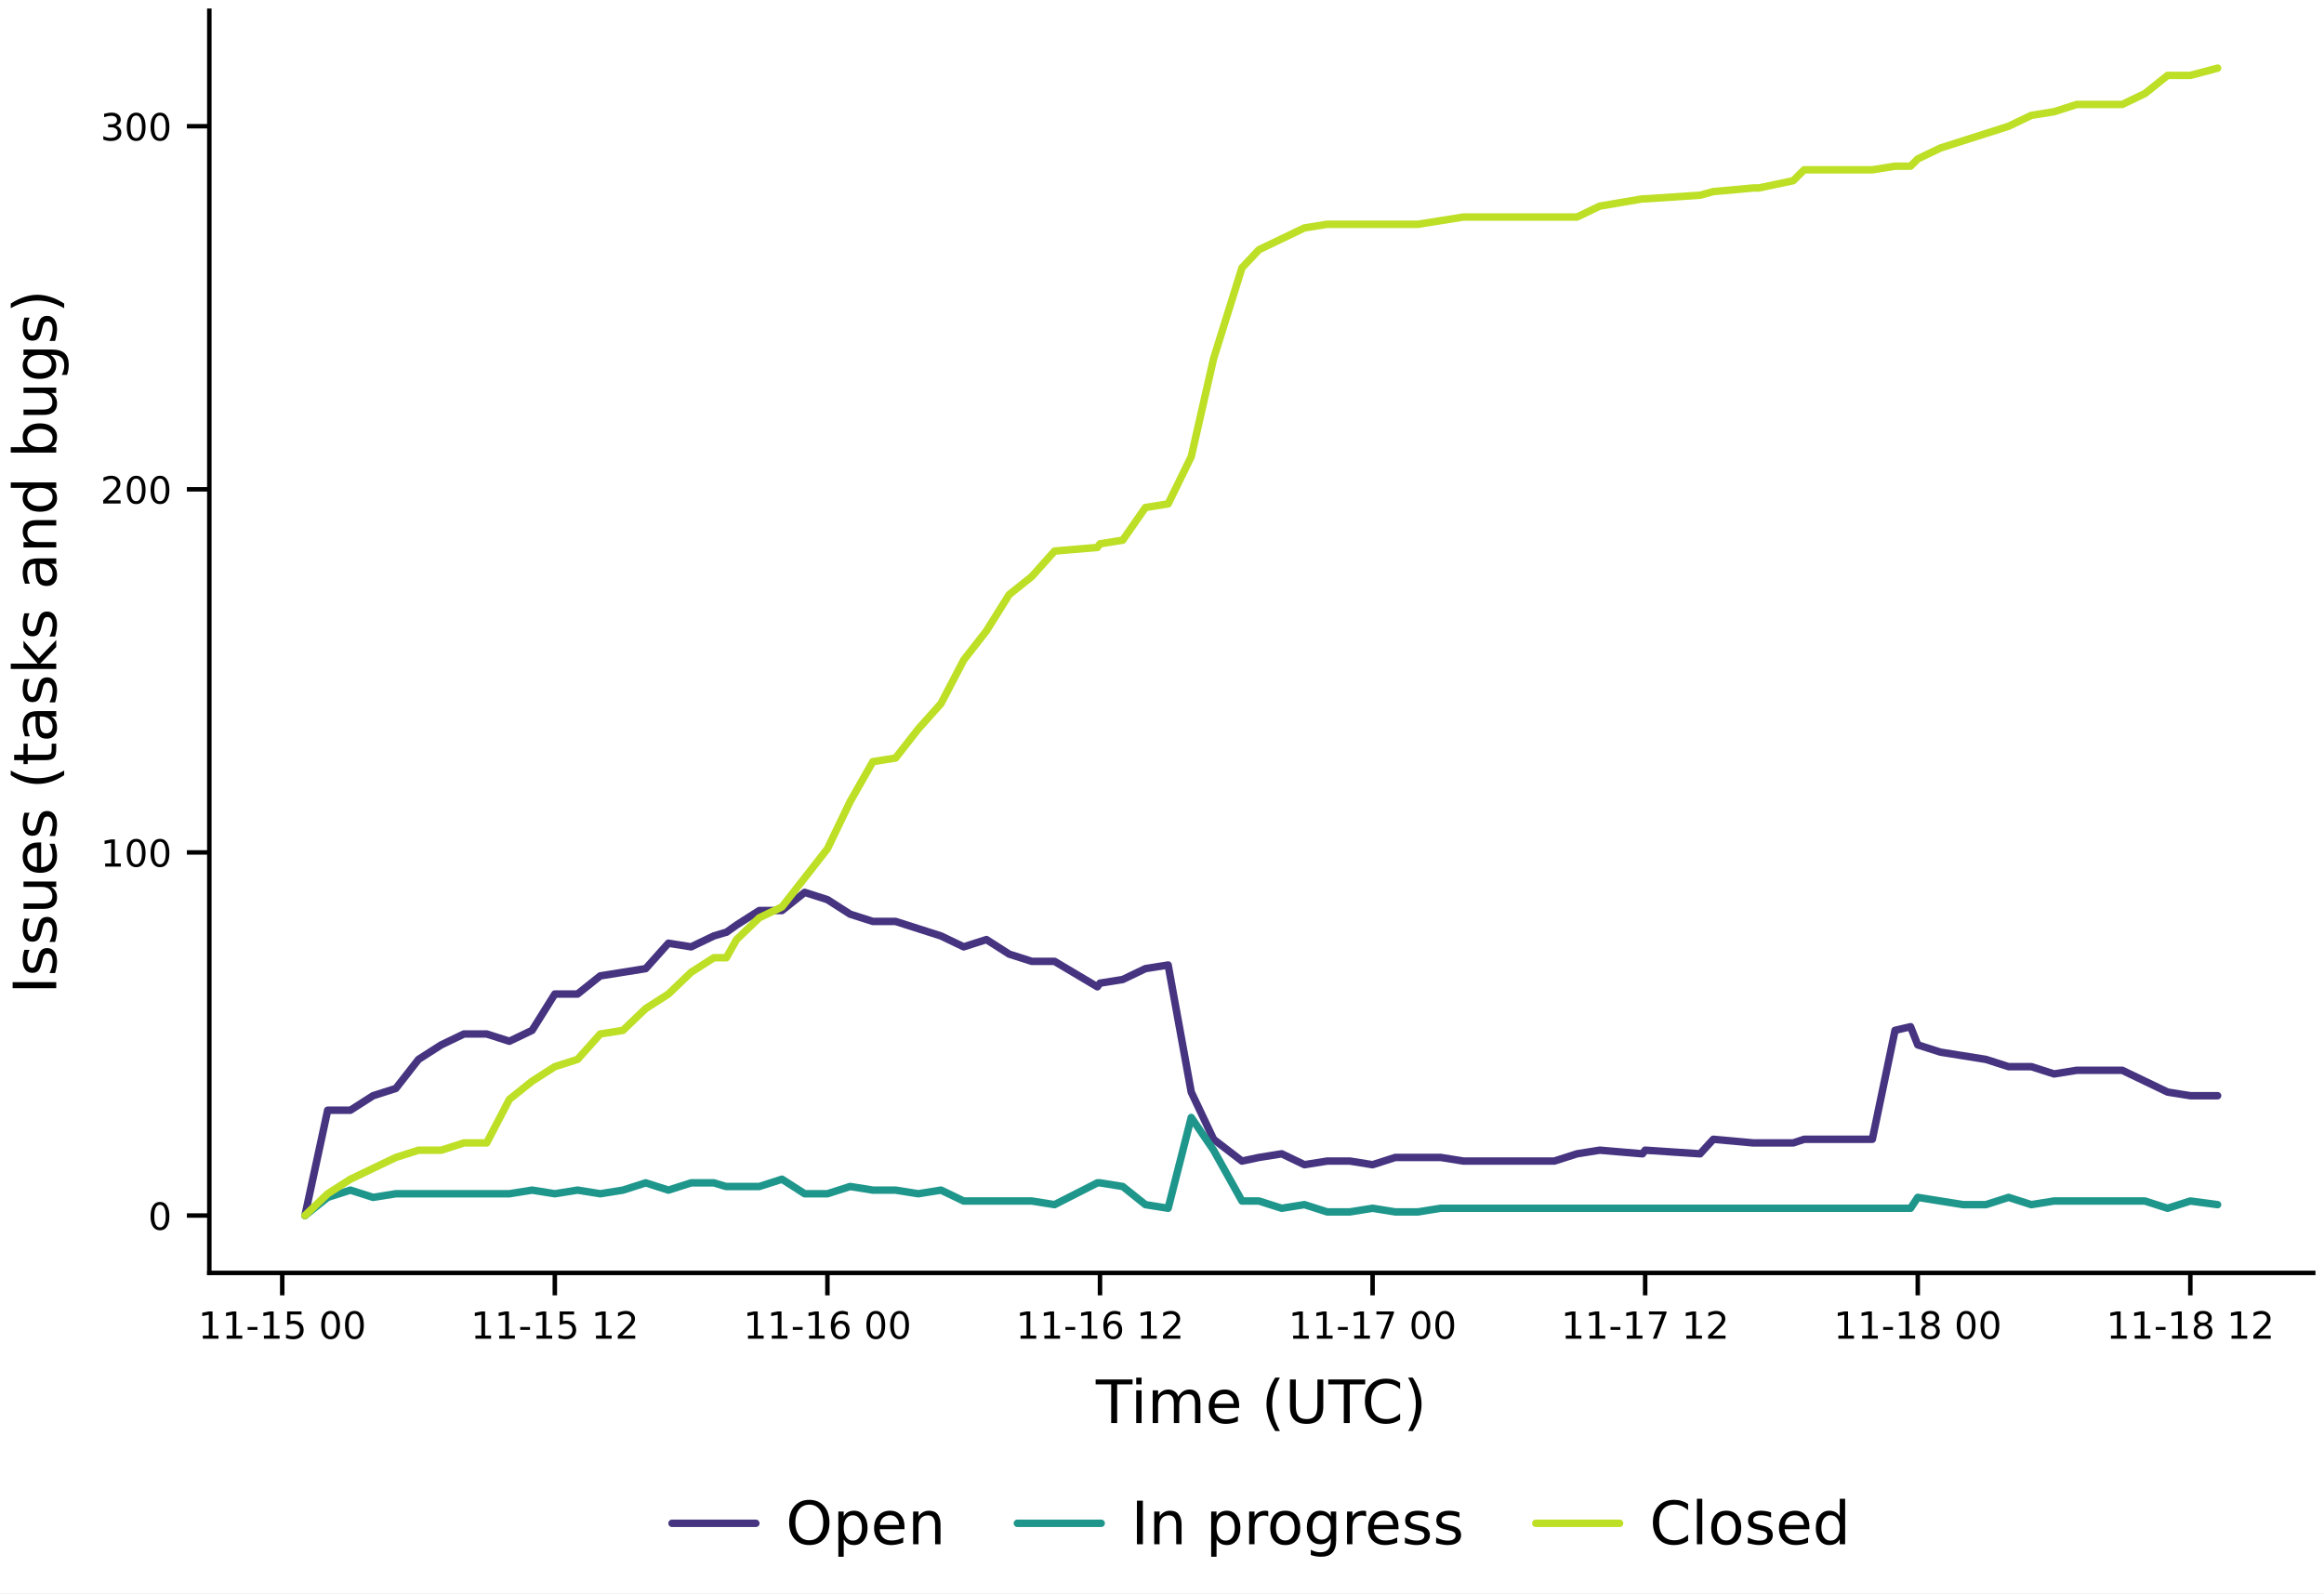
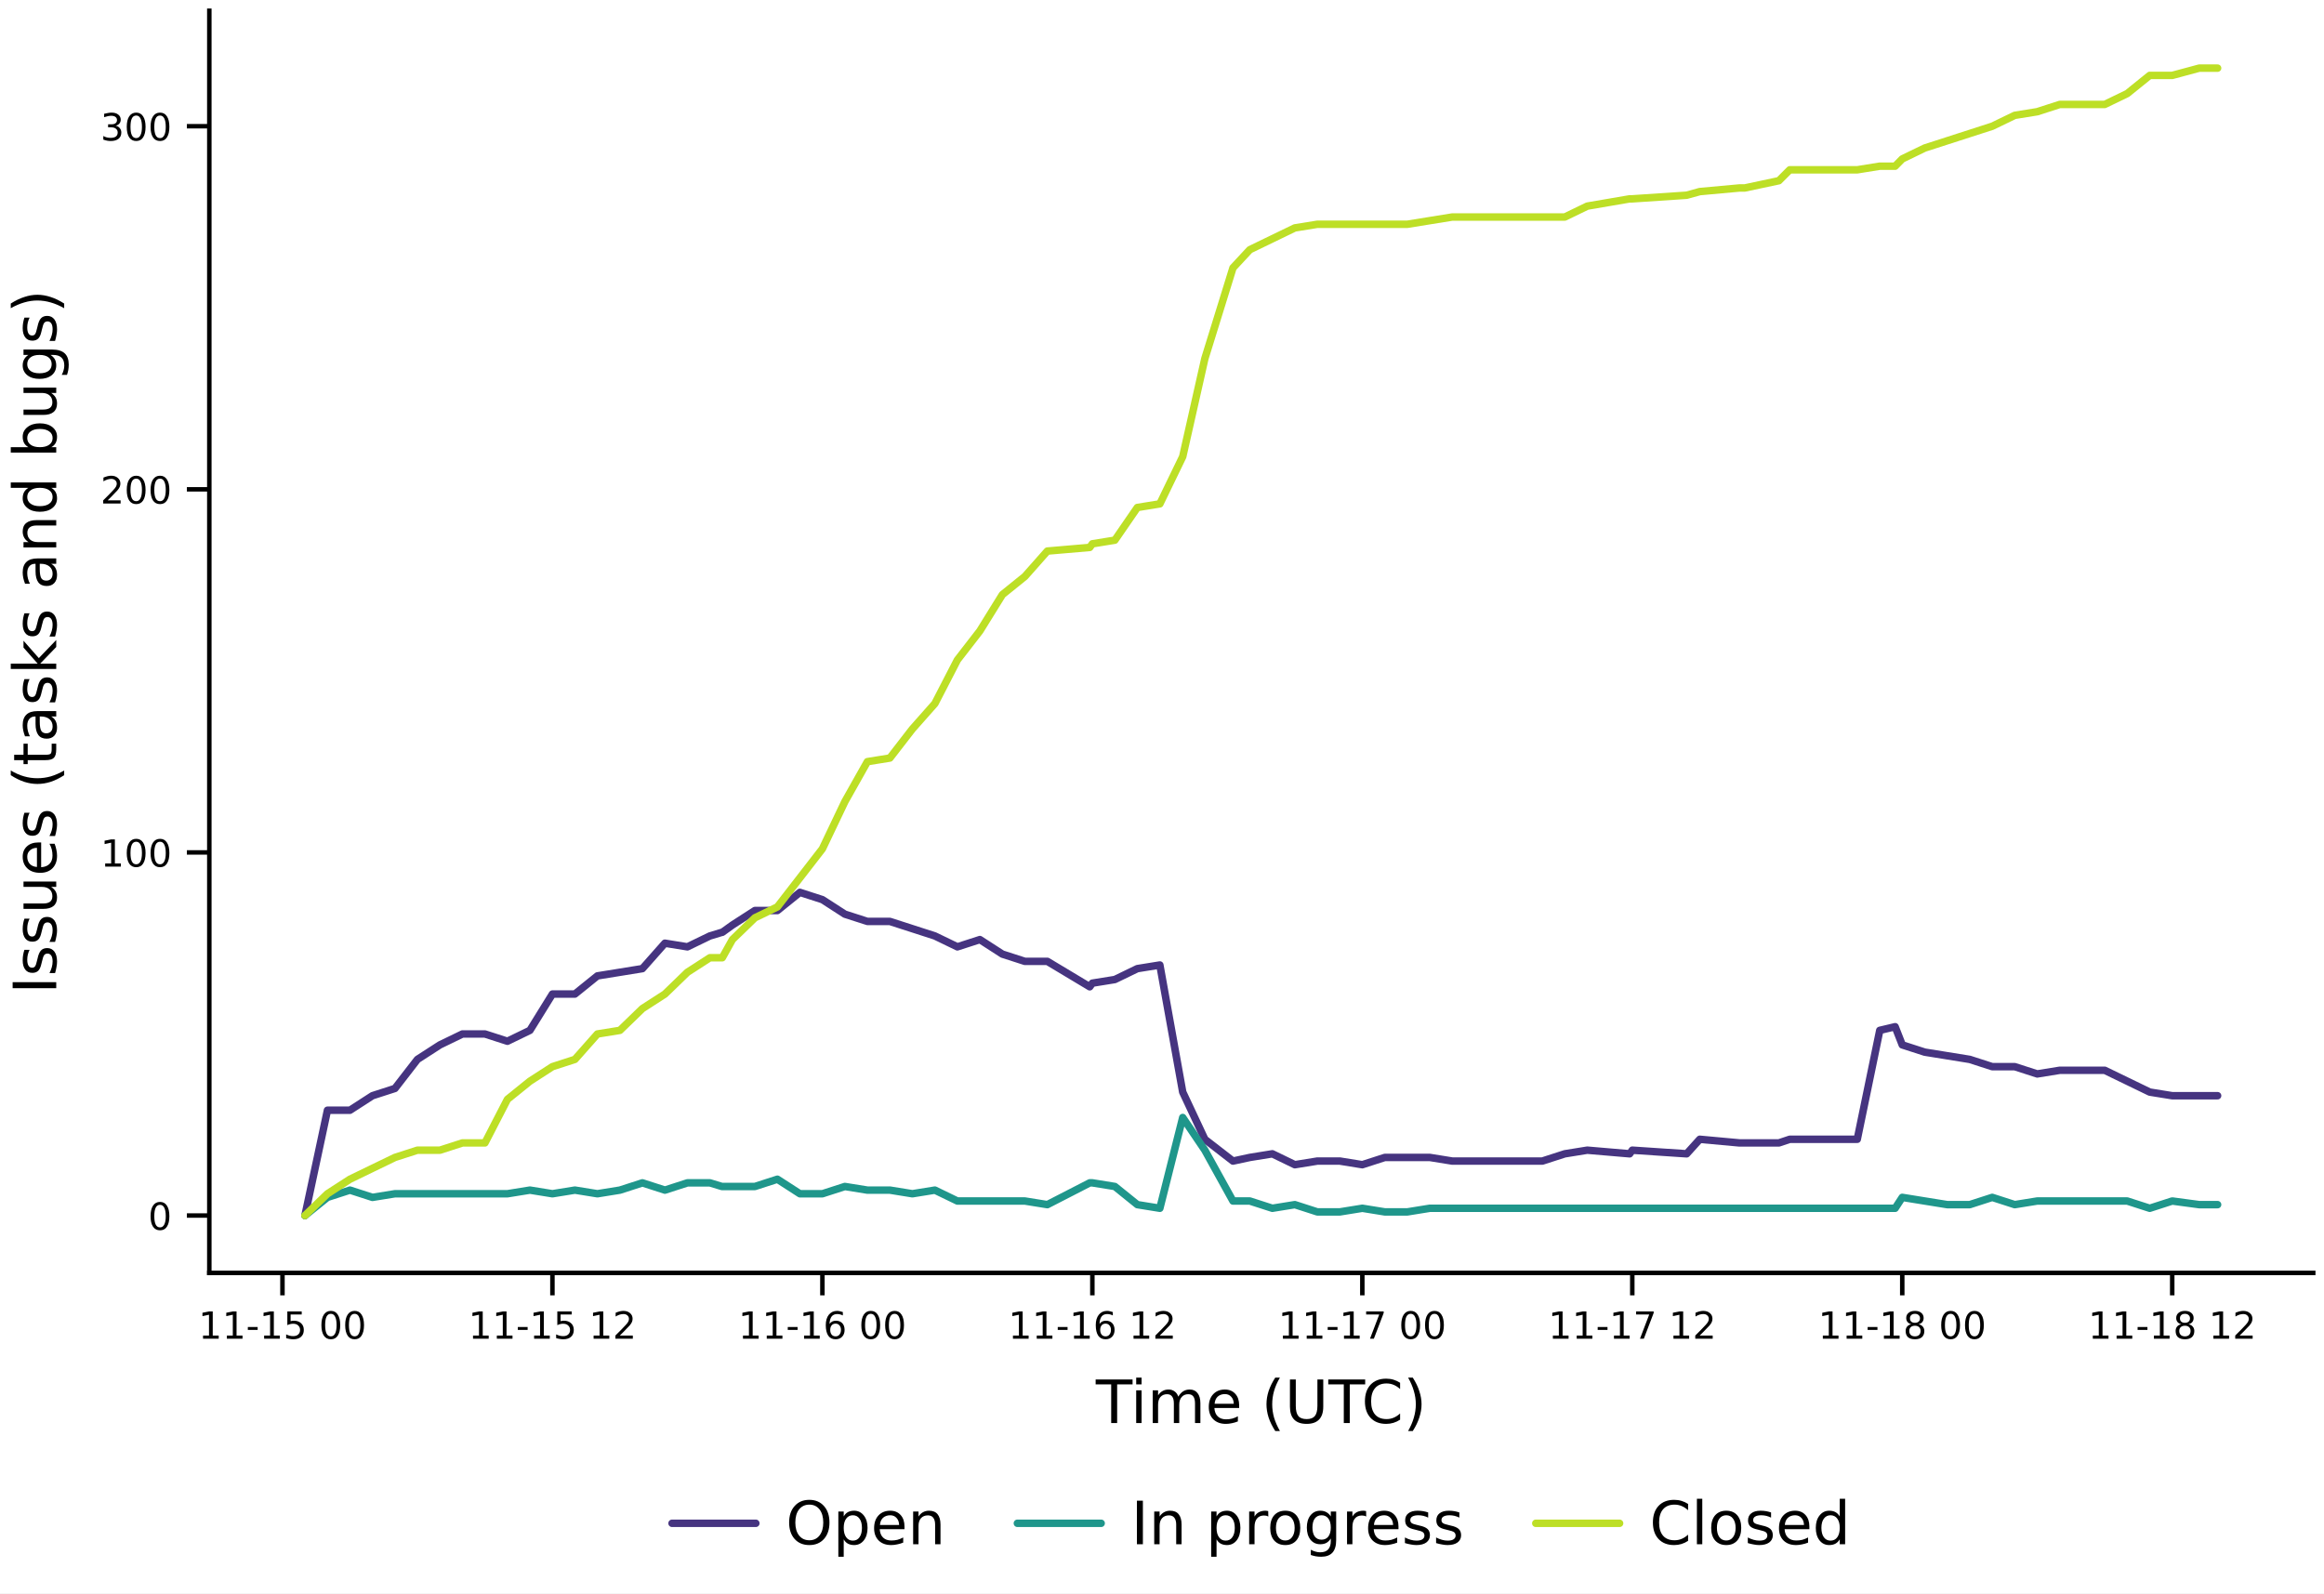
<svg xmlns="http://www.w3.org/2000/svg" xmlns:xlink="http://www.w3.org/1999/xlink" width="310.696pt" height="213.046pt" viewBox="0 0 310.696 213.046" version="1.1">
  <defs>
    <style type="text/css">*{stroke-linejoin: round; stroke-linecap: butt}</style>
  </defs>
  <g id="figure_1">
    <g id="patch_1">
      <path d="M -0 213.046  L 310.696 213.046  L 310.696 0  L -0 0  z " style="fill: #ffffff" />
    </g>
    <g id="axes_1">
      <g id="patch_2">
        <path d="M 27.984 170.203  L 309.256 170.203  L 309.256 1.44  L 27.984 1.44  z " style="fill: #ffffff" />
      </g>
      <g id="matplotlib.axis_1">
        <g id="xtick_1">
          <g id="line2d_1">
            <defs>
-               <path id="m4e0a514261" d="M 0 0  L 0 3  " style="stroke: #000000; stroke-width: 0.6" />
+               <path id="m1e3d3cc326" d="M 0 0  L 0 3  " style="stroke: #000000; stroke-width: 0.6" />
            </defs>
            <g>
-               <use xlink:href="#m4e0a514261" x="37.733" y="170.203" style="stroke: #000000; stroke-width: 0.6" />
+               <use xlink:href="#m1e3d3cc326" x="37.762" y="170.203" style="stroke: #000000; stroke-width: 0.6" />
            </g>
          </g>
          <g id="text_1">
-             <text style="font-size: 5px; font-family: 'DejaVu Sans', sans-serif; text-anchor: middle" x="37.733" y="179.002" transform="rotate(-0 37.73261 179.0017)">11-15 00</text>
+             <text style="font-size: 5px; font-family: 'DejaVu Sans', sans-serif; text-anchor: middle" x="37.762" y="179.002" transform="rotate(-0 37.76178 179.0017)">11-15 00</text>
          </g>
        </g>
        <g id="xtick_2">
          <g id="line2d_2">
            <g>
-               <use xlink:href="#m4e0a514261" x="74.175" y="170.203" style="stroke: #000000; stroke-width: 0.6" />
+               <use xlink:href="#m1e3d3cc326" x="73.854" y="170.203" style="stroke: #000000; stroke-width: 0.6" />
            </g>
          </g>
          <g id="text_2">
-             <text style="font-size: 5px; font-family: 'DejaVu Sans', sans-serif; text-anchor: middle" x="74.175" y="179.002" transform="rotate(-0 74.1746 179.0017)">11-15 12</text>
+             <text style="font-size: 5px; font-family: 'DejaVu Sans', sans-serif; text-anchor: middle" x="73.854" y="179.002" transform="rotate(-0 73.85371 179.0017)">11-15 12</text>
          </g>
        </g>
        <g id="xtick_3">
          <g id="line2d_3">
            <g>
-               <use xlink:href="#m4e0a514261" x="110.617" y="170.203" style="stroke: #000000; stroke-width: 0.6" />
+               <use xlink:href="#m1e3d3cc326" x="109.946" y="170.203" style="stroke: #000000; stroke-width: 0.6" />
            </g>
          </g>
          <g id="text_3">
-             <text style="font-size: 5px; font-family: 'DejaVu Sans', sans-serif; text-anchor: middle" x="110.617" y="179.002" transform="rotate(-0 110.6166 179.0017)">11-16 00</text>
+             <text style="font-size: 5px; font-family: 'DejaVu Sans', sans-serif; text-anchor: middle" x="109.946" y="179.002" transform="rotate(-0 109.9456 179.0017)">11-16 00</text>
          </g>
        </g>
        <g id="xtick_4">
          <g id="line2d_4">
            <g>
-               <use xlink:href="#m4e0a514261" x="147.059" y="170.203" style="stroke: #000000; stroke-width: 0.6" />
+               <use xlink:href="#m1e3d3cc326" x="146.038" y="170.203" style="stroke: #000000; stroke-width: 0.6" />
            </g>
          </g>
          <g id="text_4">
-             <text style="font-size: 5px; font-family: 'DejaVu Sans', sans-serif; text-anchor: middle" x="147.059" y="179.002" transform="rotate(-0 147.0586 179.0017)">11-16 12</text>
+             <text style="font-size: 5px; font-family: 'DejaVu Sans', sans-serif; text-anchor: middle" x="146.038" y="179.002" transform="rotate(-0 146.0376 179.0017)">11-16 12</text>
          </g>
        </g>
        <g id="xtick_5">
          <g id="line2d_5">
            <g>
-               <use xlink:href="#m4e0a514261" x="183.501" y="170.203" style="stroke: #000000; stroke-width: 0.6" />
+               <use xlink:href="#m1e3d3cc326" x="182.13" y="170.203" style="stroke: #000000; stroke-width: 0.6" />
            </g>
          </g>
          <g id="text_5">
-             <text style="font-size: 5px; font-family: 'DejaVu Sans', sans-serif; text-anchor: middle" x="183.501" y="179.002" transform="rotate(-0 183.5006 179.0017)">11-17 00</text>
+             <text style="font-size: 5px; font-family: 'DejaVu Sans', sans-serif; text-anchor: middle" x="182.13" y="179.002" transform="rotate(-0 182.1295 179.0017)">11-17 00</text>
          </g>
        </g>
        <g id="xtick_6">
          <g id="line2d_6">
            <g>
-               <use xlink:href="#m4e0a514261" x="219.943" y="170.203" style="stroke: #000000; stroke-width: 0.6" />
+               <use xlink:href="#m1e3d3cc326" x="218.221" y="170.203" style="stroke: #000000; stroke-width: 0.6" />
            </g>
          </g>
          <g id="text_6">
-             <text style="font-size: 5px; font-family: 'DejaVu Sans', sans-serif; text-anchor: middle" x="219.943" y="179.002" transform="rotate(-0 219.9426 179.0017)">11-17 12</text>
+             <text style="font-size: 5px; font-family: 'DejaVu Sans', sans-serif; text-anchor: middle" x="218.221" y="179.002" transform="rotate(-0 218.2214 179.0017)">11-17 12</text>
          </g>
        </g>
        <g id="xtick_7">
          <g id="line2d_7">
            <g>
-               <use xlink:href="#m4e0a514261" x="256.385" y="170.203" style="stroke: #000000; stroke-width: 0.6" />
+               <use xlink:href="#m1e3d3cc326" x="254.313" y="170.203" style="stroke: #000000; stroke-width: 0.6" />
            </g>
          </g>
          <g id="text_7">
-             <text style="font-size: 5px; font-family: 'DejaVu Sans', sans-serif; text-anchor: middle" x="256.385" y="179.002" transform="rotate(-0 256.3846 179.0017)">11-18 00</text>
+             <text style="font-size: 5px; font-family: 'DejaVu Sans', sans-serif; text-anchor: middle" x="254.313" y="179.002" transform="rotate(-0 254.3134 179.0017)">11-18 00</text>
          </g>
        </g>
        <g id="xtick_8">
          <g id="line2d_8">
            <g>
-               <use xlink:href="#m4e0a514261" x="292.827" y="170.203" style="stroke: #000000; stroke-width: 0.6" />
+               <use xlink:href="#m1e3d3cc326" x="290.405" y="170.203" style="stroke: #000000; stroke-width: 0.6" />
            </g>
          </g>
          <g id="text_8">
-             <text style="font-size: 5px; font-family: 'DejaVu Sans', sans-serif; text-anchor: middle" x="292.827" y="179.002" transform="rotate(-0 292.8266 179.0017)">11-18 12</text>
+             <text style="font-size: 5px; font-family: 'DejaVu Sans', sans-serif; text-anchor: middle" x="290.405" y="179.002" transform="rotate(-0 290.4053 179.0017)">11-18 12</text>
          </g>
        </g>
        <g id="text_9">
          <text style="font-size: 8px; font-family: 'DejaVu Sans', sans-serif; text-anchor: middle" x="168.62" y="190.282" transform="rotate(-0 168.6201 190.2816)">Time (UTC)</text>
        </g>
      </g>
      <g id="matplotlib.axis_2">
        <g id="ytick_1">
          <g id="line2d_9">
            <defs>
-               <path id="m14a4929576" d="M 0 0  L -3 0  " style="stroke: #000000; stroke-width: 0.6" />
+               <path id="m2a3fa781cb" d="M 0 0  L -3 0  " style="stroke: #000000; stroke-width: 0.6" />
            </defs>
            <g>
-               <use xlink:href="#m14a4929576" x="27.984" y="162.532" style="stroke: #000000; stroke-width: 0.6" />
+               <use xlink:href="#m2a3fa781cb" x="27.984" y="162.532" style="stroke: #000000; stroke-width: 0.6" />
            </g>
          </g>
          <g id="text_10">
            <text style="font-size: 5px; font-family: 'DejaVu Sans', sans-serif; text-anchor: end" x="22.984" y="164.431" transform="rotate(-0 22.98438 164.4312)">0</text>
          </g>
        </g>
        <g id="ytick_2">
          <g id="line2d_10">
            <g>
-               <use xlink:href="#m14a4929576" x="27.984" y="113.981" style="stroke: #000000; stroke-width: 0.6" />
+               <use xlink:href="#m2a3fa781cb" x="27.984" y="113.981" style="stroke: #000000; stroke-width: 0.6" />
            </g>
          </g>
          <g id="text_11">
            <text style="font-size: 5px; font-family: 'DejaVu Sans', sans-serif; text-anchor: end" x="22.984" y="115.88" transform="rotate(-0 22.98438 115.8804)">100</text>
          </g>
        </g>
        <g id="ytick_3">
          <g id="line2d_11">
            <g>
-               <use xlink:href="#m14a4929576" x="27.984" y="65.43" style="stroke: #000000; stroke-width: 0.6" />
+               <use xlink:href="#m2a3fa781cb" x="27.984" y="65.43" style="stroke: #000000; stroke-width: 0.6" />
            </g>
          </g>
          <g id="text_12">
            <text style="font-size: 5px; font-family: 'DejaVu Sans', sans-serif; text-anchor: end" x="22.984" y="67.329" transform="rotate(-0 22.98438 67.32948)">200</text>
          </g>
        </g>
        <g id="ytick_4">
          <g id="line2d_12">
            <g>
-               <use xlink:href="#m14a4929576" x="27.984" y="16.879" style="stroke: #000000; stroke-width: 0.6" />
+               <use xlink:href="#m2a3fa781cb" x="27.984" y="16.879" style="stroke: #000000; stroke-width: 0.6" />
            </g>
          </g>
          <g id="text_13">
            <text style="font-size: 5px; font-family: 'DejaVu Sans', sans-serif; text-anchor: end" x="22.984" y="18.779" transform="rotate(-0 22.98438 18.77859)">300</text>
          </g>
        </g>
        <g id="text_14">
          <text style="font-size: 8px; font-family: 'DejaVu Sans', sans-serif; text-anchor: middle" x="7.519" y="85.821" transform="rotate(-90 7.51875 85.82143)">Issues (tasks and bugs)</text>
        </g>
      </g>
      <g id="line2d_13">
-         <path d="M 40.769 162.532  L 43.806 148.452  L 46.843 148.452  L 49.88 146.51  L 52.917 145.539  L 55.954 141.655  L 58.99 139.713  L 62.027 138.256  L 65.064 138.256  L 68.101 139.227  L 71.138 137.771  L 74.175 132.916  L 77.211 132.916  L 80.248 130.488  L 83.285 130.003  L 86.322 129.517  L 89.359 126.119  L 92.396 126.604  L 95.432 125.148  L 97.052 124.662  L 97.103 124.662  L 98.469 123.691  L 101.506 121.749  L 104.543 121.749  L 107.58 119.322  L 110.617 120.293  L 113.653 122.235  L 116.69 123.206  L 119.727 123.206  L 122.764 124.177  L 125.801 125.148  L 128.838 126.604  L 131.874 125.633  L 134.911 127.575  L 137.948 128.546  L 140.985 128.546  L 146.704 131.945  L 147.059 131.459  L 150.095 130.974  L 153.132 129.517  L 156.169 129.032  L 159.257 146.025  L 162.243 152.336  L 166.039 155.249  L 168.316 154.764  L 171.353 154.278  L 174.39 155.735  L 177.427 155.249  L 180.464 155.249  L 183.501 155.735  L 186.537 154.764  L 189.574 154.764  L 192.611 154.764  L 195.648 155.249  L 198.685 155.249  L 201.722 155.249  L 204.758 155.249  L 207.795 155.249  L 210.832 154.278  L 213.869 153.793  L 219.588 154.278  L 219.943 153.793  L 227.282 154.278  L 229.053 152.336  L 234.418 152.822  L 235.127 152.822  L 239.733 152.822  L 241.2 152.336  L 244.237 152.336  L 247.274 152.336  L 250.311 152.336  L 253.348 137.771  L 255.423 137.285  L 256.385 139.713  L 259.421 140.684  L 262.458 141.169  L 265.495 141.655  L 268.532 142.626  L 271.569 142.626  L 274.606 143.597  L 277.642 143.111  L 280.679 143.111  L 283.716 143.111  L 286.753 144.568  L 289.79 146.025  L 292.827 146.51  L 296.471 146.51  " clip-path="url(#p8043c4ec32)" style="fill: none; stroke: #463480; stroke-linecap: round" />
+         <path d="M 40.769 162.532  L 43.777 148.452  L 46.785 148.452  L 49.792 146.51  L 52.8 145.539  L 55.808 141.655  L 58.815 139.713  L 61.823 138.256  L 64.831 138.256  L 67.838 139.227  L 70.846 137.771  L 73.854 132.916  L 76.861 132.916  L 79.869 130.488  L 82.877 130.003  L 85.884 129.517  L 88.892 126.119  L 91.9 126.604  L 94.907 125.148  L 96.511 124.662  L 96.562 124.662  L 97.915 123.691  L 100.923 121.749  L 103.93 121.749  L 106.938 119.322  L 109.946 120.293  L 112.953 122.235  L 115.961 123.206  L 118.969 123.206  L 121.976 124.177  L 124.984 125.148  L 127.992 126.604  L 130.999 125.633  L 134.007 127.575  L 137.015 128.546  L 140.022 128.546  L 145.687 131.945  L 146.038 131.459  L 149.045 130.974  L 152.053 129.517  L 155.061 129.032  L 158.118 146.025  L 161.076 152.336  L 164.835 155.249  L 167.091 154.764  L 170.099 154.278  L 173.107 155.735  L 176.114 155.249  L 179.122 155.249  L 182.13 155.735  L 185.137 154.764  L 188.145 154.764  L 191.152 154.764  L 194.16 155.249  L 197.168 155.249  L 200.175 155.249  L 203.183 155.249  L 206.191 155.249  L 209.198 154.278  L 212.206 153.793  L 217.871 154.278  L 218.221 153.793  L 225.49 154.278  L 227.244 152.336  L 232.558 152.822  L 233.26 152.822  L 237.821 152.822  L 239.275 152.336  L 242.283 152.336  L 245.29 152.336  L 248.298 152.336  L 251.306 137.771  L 253.361 137.285  L 254.313 139.713  L 257.321 140.684  L 260.329 141.169  L 263.336 141.655  L 266.344 142.626  L 269.352 142.626  L 272.359 143.597  L 275.367 143.111  L 278.375 143.111  L 281.382 143.111  L 284.39 144.568  L 287.398 146.025  L 290.405 146.51  L 294.014 146.51  L 296.471 146.51  " clip-path="url(#pb29752071c)" style="fill: none; stroke: #463480; stroke-linecap: round" />
      </g>
      <g id="line2d_14">
-         <path d="M 40.769 162.532  L 43.806 160.104  L 46.843 159.133  L 49.88 160.104  L 52.917 159.619  L 55.954 159.619  L 58.99 159.619  L 62.027 159.619  L 65.064 159.619  L 68.101 159.619  L 71.138 159.133  L 74.175 159.619  L 77.211 159.133  L 80.248 159.619  L 83.285 159.133  L 86.322 158.162  L 89.359 159.133  L 92.396 158.162  L 95.432 158.162  L 97.052 158.648  L 97.103 158.648  L 98.469 158.648  L 101.506 158.648  L 104.543 157.677  L 107.58 159.619  L 110.617 159.619  L 113.653 158.648  L 116.69 159.133  L 119.727 159.133  L 122.764 159.619  L 125.801 159.133  L 128.838 160.59  L 131.874 160.59  L 134.911 160.59  L 137.948 160.59  L 140.985 161.075  L 146.704 158.162  L 147.059 158.162  L 150.095 158.648  L 153.132 161.075  L 156.169 161.561  L 159.257 149.423  L 162.243 153.793  L 166.039 160.59  L 168.316 160.59  L 171.353 161.561  L 174.39 161.075  L 177.427 162.046  L 180.464 162.046  L 183.501 161.561  L 186.537 162.046  L 189.574 162.046  L 192.611 161.561  L 195.648 161.561  L 198.685 161.561  L 201.722 161.561  L 204.758 161.561  L 207.795 161.561  L 210.832 161.561  L 213.869 161.561  L 219.588 161.561  L 219.943 161.561  L 227.282 161.561  L 229.053 161.561  L 234.418 161.561  L 235.127 161.561  L 239.733 161.561  L 241.2 161.561  L 244.237 161.561  L 247.274 161.561  L 250.311 161.561  L 253.348 161.561  L 255.423 161.561  L 256.385 160.104  L 259.421 160.59  L 262.458 161.075  L 265.495 161.075  L 268.532 160.104  L 271.569 161.075  L 274.606 160.59  L 277.642 160.59  L 280.679 160.59  L 283.716 160.59  L 286.753 160.59  L 289.79 161.561  L 292.827 160.59  L 296.471 161.075  " clip-path="url(#p8043c4ec32)" style="fill: none; stroke: #1f968b; stroke-linecap: round" />
+         <path d="M 40.769 162.532  L 43.777 160.104  L 46.785 159.133  L 49.792 160.104  L 52.8 159.619  L 55.808 159.619  L 58.815 159.619  L 61.823 159.619  L 64.831 159.619  L 67.838 159.619  L 70.846 159.133  L 73.854 159.619  L 76.861 159.133  L 79.869 159.619  L 82.877 159.133  L 85.884 158.162  L 88.892 159.133  L 91.9 158.162  L 94.907 158.162  L 96.511 158.648  L 96.562 158.648  L 97.915 158.648  L 100.923 158.648  L 103.93 157.677  L 106.938 159.619  L 109.946 159.619  L 112.953 158.648  L 115.961 159.133  L 118.969 159.133  L 121.976 159.619  L 124.984 159.133  L 127.992 160.59  L 130.999 160.59  L 134.007 160.59  L 137.015 160.59  L 140.022 161.075  L 145.687 158.162  L 146.038 158.162  L 149.045 158.648  L 152.053 161.075  L 155.061 161.561  L 158.118 149.423  L 161.076 153.793  L 164.835 160.59  L 167.091 160.59  L 170.099 161.561  L 173.107 161.075  L 176.114 162.046  L 179.122 162.046  L 182.13 161.561  L 185.137 162.046  L 188.145 162.046  L 191.152 161.561  L 194.16 161.561  L 197.168 161.561  L 200.175 161.561  L 203.183 161.561  L 206.191 161.561  L 209.198 161.561  L 212.206 161.561  L 217.871 161.561  L 218.221 161.561  L 225.49 161.561  L 227.244 161.561  L 232.558 161.561  L 233.26 161.561  L 237.821 161.561  L 239.275 161.561  L 242.283 161.561  L 245.29 161.561  L 248.298 161.561  L 251.306 161.561  L 253.361 161.561  L 254.313 160.104  L 257.321 160.59  L 260.329 161.075  L 263.336 161.075  L 266.344 160.104  L 269.352 161.075  L 272.359 160.59  L 275.367 160.59  L 278.375 160.59  L 281.382 160.59  L 284.39 160.59  L 287.398 161.561  L 290.405 160.59  L 294.014 161.075  L 296.471 161.075  " clip-path="url(#pb29752071c)" style="fill: none; stroke: #1f968b; stroke-linecap: round" />
      </g>
      <g id="line2d_15">
-         <path d="M 40.769 162.532  L 43.806 159.619  L 46.843 157.677  L 49.88 156.22  L 52.917 154.764  L 55.954 153.793  L 58.99 153.793  L 62.027 152.822  L 65.064 152.822  L 68.101 146.996  L 71.138 144.568  L 74.175 142.626  L 77.211 141.655  L 80.248 138.256  L 83.285 137.771  L 86.322 134.858  L 89.359 132.916  L 92.396 130.003  L 95.432 128.061  L 97.052 128.061  L 97.103 128.061  L 98.469 125.633  L 101.506 122.72  L 104.543 121.264  L 107.58 117.38  L 110.617 113.495  L 113.653 107.184  L 116.69 101.843  L 119.727 101.358  L 122.764 97.474  L 125.801 94.075  L 128.838 88.249  L 131.874 84.365  L 134.911 79.51  L 137.948 77.082  L 140.985 73.684  L 146.704 73.198  L 147.059 72.713  L 150.095 72.227  L 153.132 67.858  L 156.169 67.372  L 159.257 61.06  L 162.243 47.952  L 166.039 35.814  L 168.316 33.386  L 171.353 31.93  L 174.39 30.473  L 177.427 29.988  L 180.464 29.988  L 183.501 29.988  L 186.537 29.988  L 189.574 29.988  L 192.611 29.502  L 195.648 29.017  L 198.685 29.017  L 201.722 29.017  L 204.758 29.017  L 207.795 29.017  L 210.832 29.017  L 213.869 27.56  L 219.588 26.589  L 219.943 26.589  L 227.282 26.104  L 229.053 25.618  L 234.418 25.133  L 235.127 25.133  L 239.733 24.162  L 241.2 22.705  L 244.237 22.705  L 247.274 22.705  L 250.311 22.705  L 253.348 22.22  L 255.423 22.22  L 256.385 21.249  L 259.421 19.792  L 262.458 18.821  L 265.495 17.85  L 268.532 16.879  L 271.569 15.423  L 274.606 14.937  L 277.642 13.966  L 280.679 13.966  L 283.716 13.966  L 286.753 12.51  L 289.79 10.082  L 292.827 10.082  L 296.471 9.111  " clip-path="url(#p8043c4ec32)" style="fill: none; stroke: #bddf26; stroke-linecap: round" />
+         <path d="M 40.769 162.532  L 43.777 159.619  L 46.785 157.677  L 49.792 156.22  L 52.8 154.764  L 55.808 153.793  L 58.815 153.793  L 61.823 152.822  L 64.831 152.822  L 67.838 146.996  L 70.846 144.568  L 73.854 142.626  L 76.861 141.655  L 79.869 138.256  L 82.877 137.771  L 85.884 134.858  L 88.892 132.916  L 91.9 130.003  L 94.907 128.061  L 96.511 128.061  L 96.562 128.061  L 97.915 125.633  L 100.923 122.72  L 103.93 121.264  L 106.938 117.38  L 109.946 113.495  L 112.953 107.184  L 115.961 101.843  L 118.969 101.358  L 121.976 97.474  L 124.984 94.075  L 127.992 88.249  L 130.999 84.365  L 134.007 79.51  L 137.015 77.082  L 140.022 73.684  L 145.687 73.198  L 146.038 72.713  L 149.045 72.227  L 152.053 67.858  L 155.061 67.372  L 158.118 61.06  L 161.076 47.952  L 164.835 35.814  L 167.091 33.386  L 170.099 31.93  L 173.107 30.473  L 176.114 29.988  L 179.122 29.988  L 182.13 29.988  L 185.137 29.988  L 188.145 29.988  L 191.152 29.502  L 194.16 29.017  L 197.168 29.017  L 200.175 29.017  L 203.183 29.017  L 206.191 29.017  L 209.198 29.017  L 212.206 27.56  L 217.871 26.589  L 218.221 26.589  L 225.49 26.104  L 227.244 25.618  L 232.558 25.133  L 233.26 25.133  L 237.821 24.162  L 239.275 22.705  L 242.283 22.705  L 245.29 22.705  L 248.298 22.705  L 251.306 22.22  L 253.361 22.22  L 254.313 21.249  L 257.321 19.792  L 260.329 18.821  L 263.336 17.85  L 266.344 16.879  L 269.352 15.423  L 272.359 14.937  L 275.367 13.966  L 278.375 13.966  L 281.382 13.966  L 284.39 12.51  L 287.398 10.082  L 290.405 10.082  L 294.014 9.111  L 296.471 9.111  " clip-path="url(#pb29752071c)" style="fill: none; stroke: #bddf26; stroke-linecap: round" />
      </g>
      <g id="patch_3">
        <path d="M 27.984 170.203  L 27.984 1.44  " style="fill: none; stroke: #000000; stroke-width: 0.6; stroke-linejoin: miter; stroke-linecap: square" />
      </g>
      <g id="patch_4">
        <path d="M 27.984 170.203  L 309.256 170.203  " style="fill: none; stroke: #000000; stroke-width: 0.6; stroke-linejoin: miter; stroke-linecap: square" />
      </g>
      <g id="legend_1">
        <g id="line2d_16">
          <path d="M 89.846 203.684  L 95.446 203.684  L 101.046 203.684  " style="fill: none; stroke: #463480; stroke-linecap: round" />
        </g>
        <g id="text_15">
          <text style="font-size: 8px; font-family: 'DejaVu Sans', sans-serif; text-anchor: start" x="105.046" y="206.484" transform="rotate(-0 105.0457 206.4837)">Open</text>
        </g>
        <g id="line2d_17">
          <path d="M 136.014 203.684  L 141.614 203.684  L 147.214 203.684  " style="fill: none; stroke: #1f968b; stroke-linecap: round" />
        </g>
        <g id="text_16">
          <text style="font-size: 8px; font-family: 'DejaVu Sans', sans-serif; text-anchor: start" x="151.214" y="206.484" transform="rotate(-0 151.2145 206.4837)">In progress</text>
        </g>
        <g id="line2d_18">
          <path d="M 205.322 203.684  L 210.922 203.684  L 216.522 203.684  " style="fill: none; stroke: #bddf26; stroke-linecap: round" />
        </g>
        <g id="text_17">
          <text style="font-size: 8px; font-family: 'DejaVu Sans', sans-serif; text-anchor: start" x="220.522" y="206.484" transform="rotate(-0 220.522 206.4837)">Closed</text>
        </g>
      </g>
    </g>
  </g>
  <defs>
-     <clipPath id="p8043c4ec32">
+     <clipPath id="pb29752071c">
      <rect x="27.984" y="1.44" width="281.271" height="168.763" />
    </clipPath>
  </defs>
</svg>
